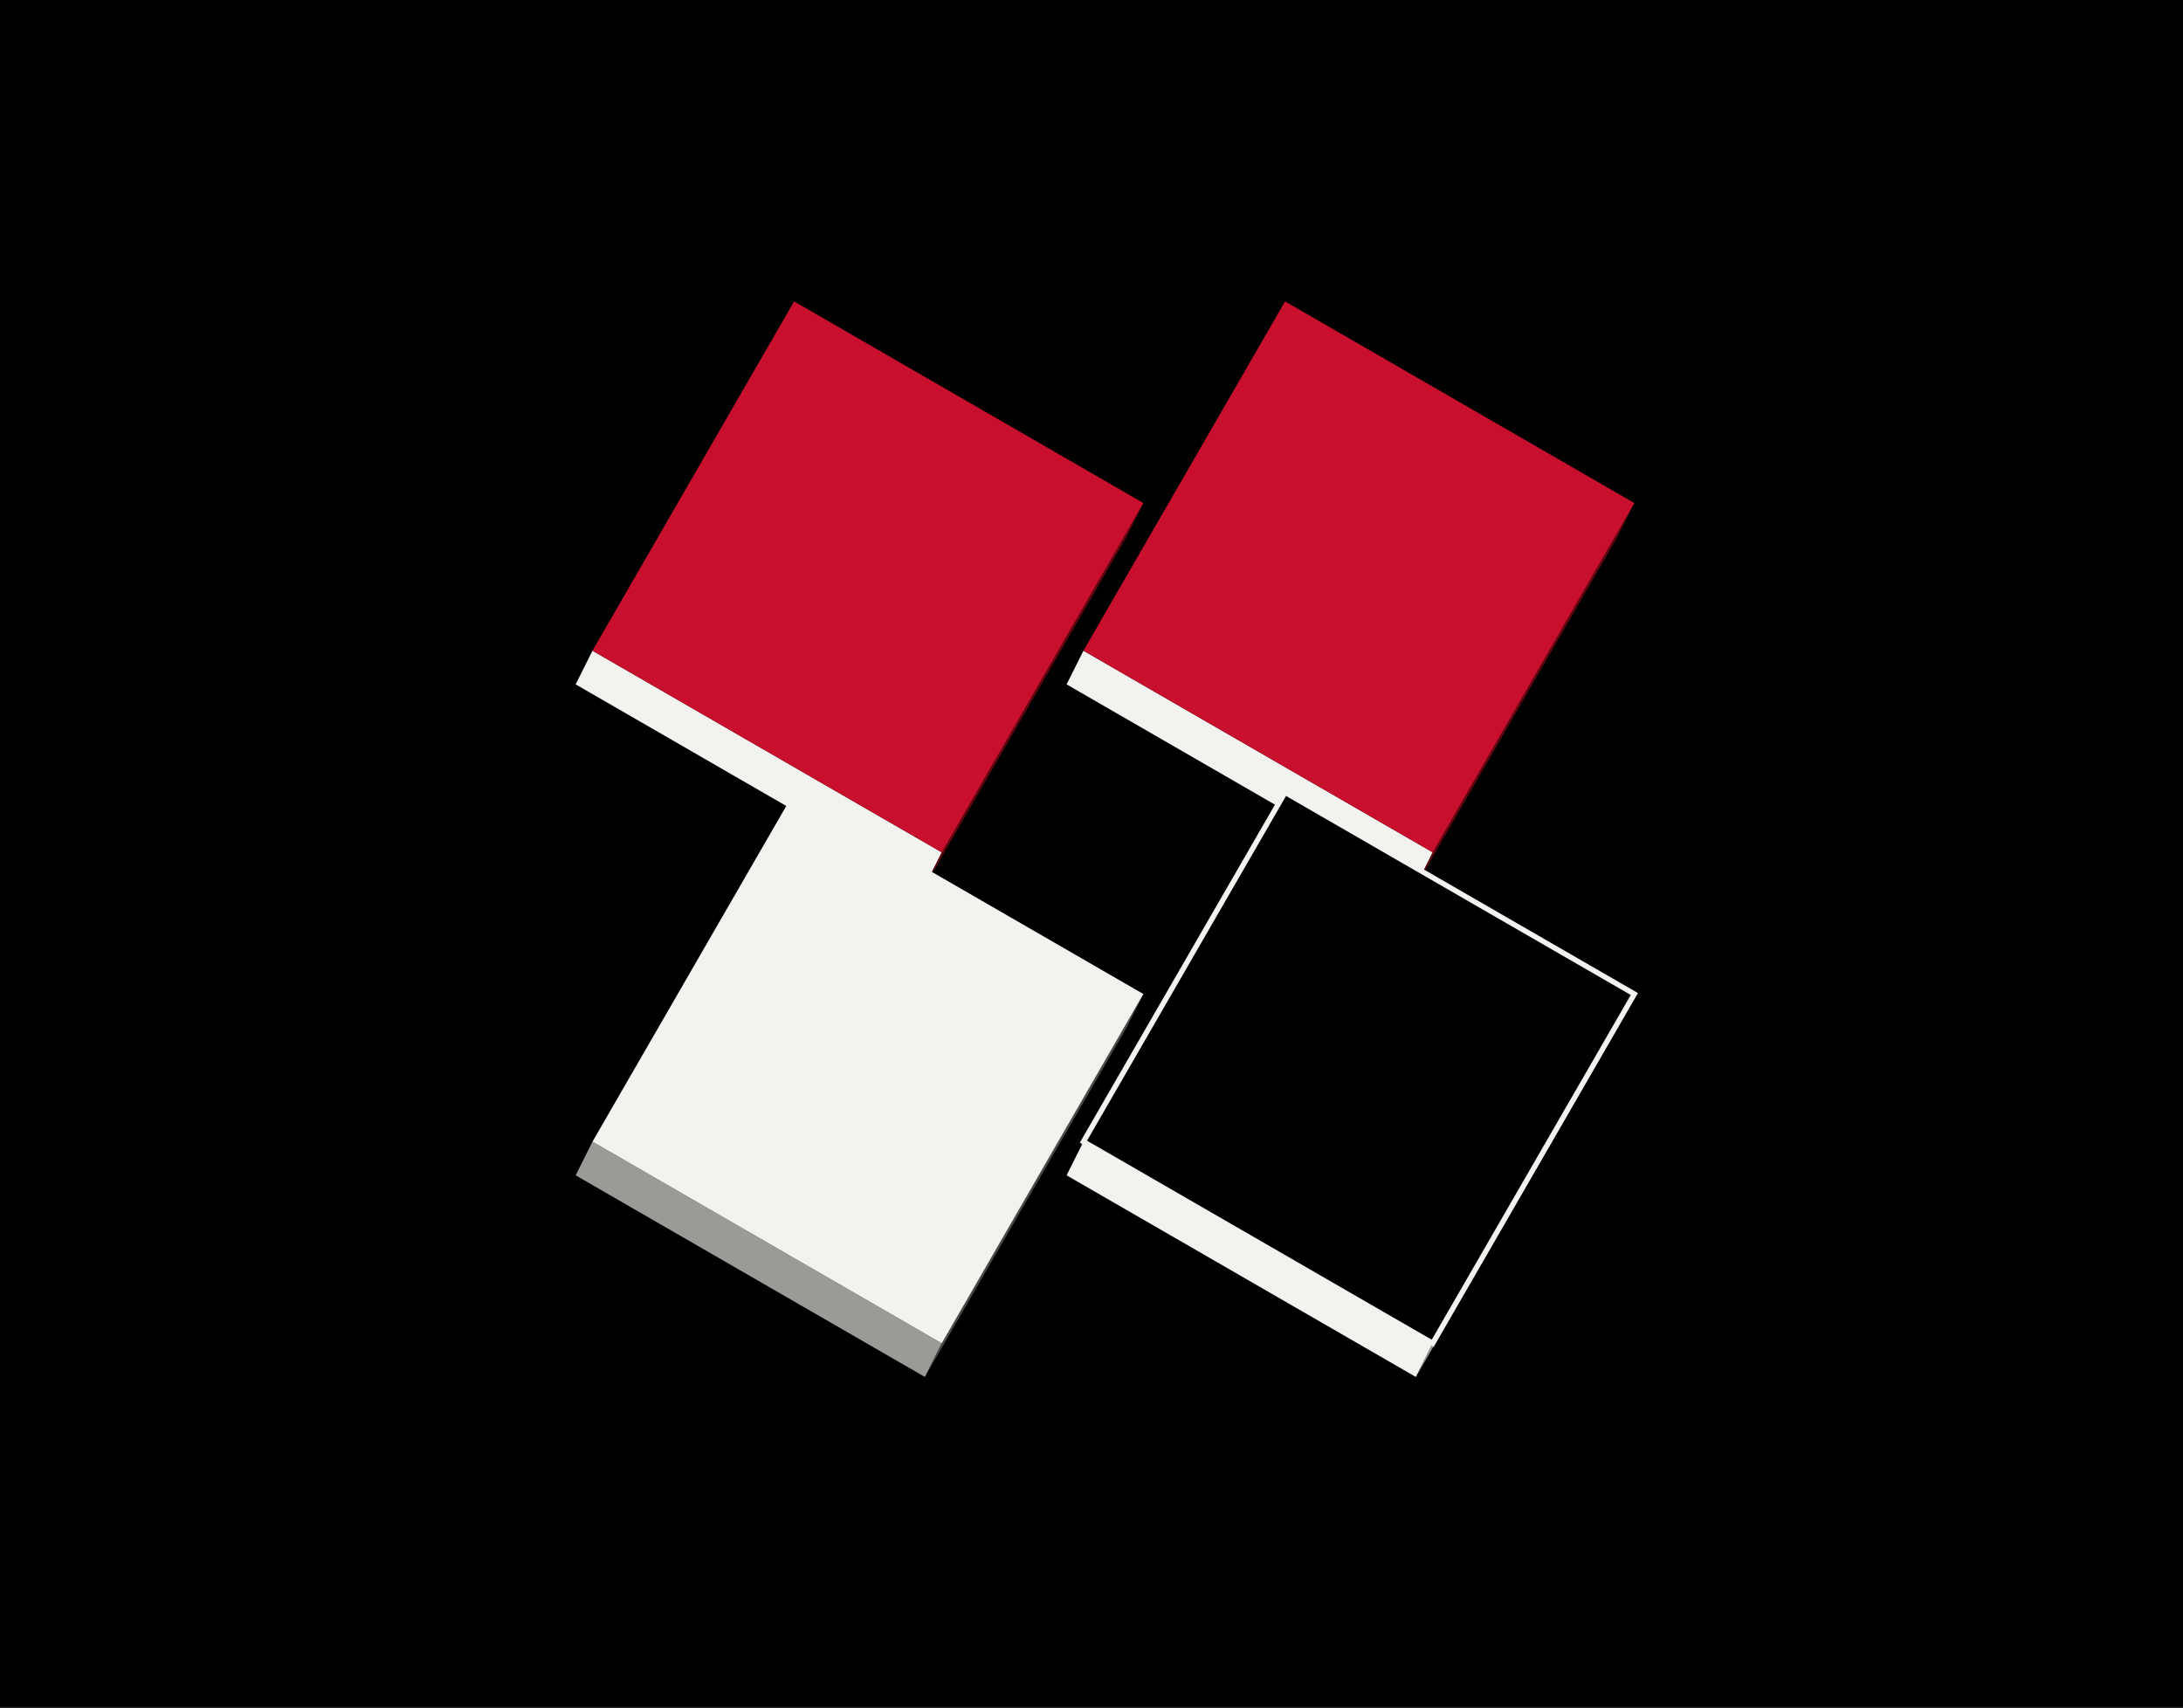
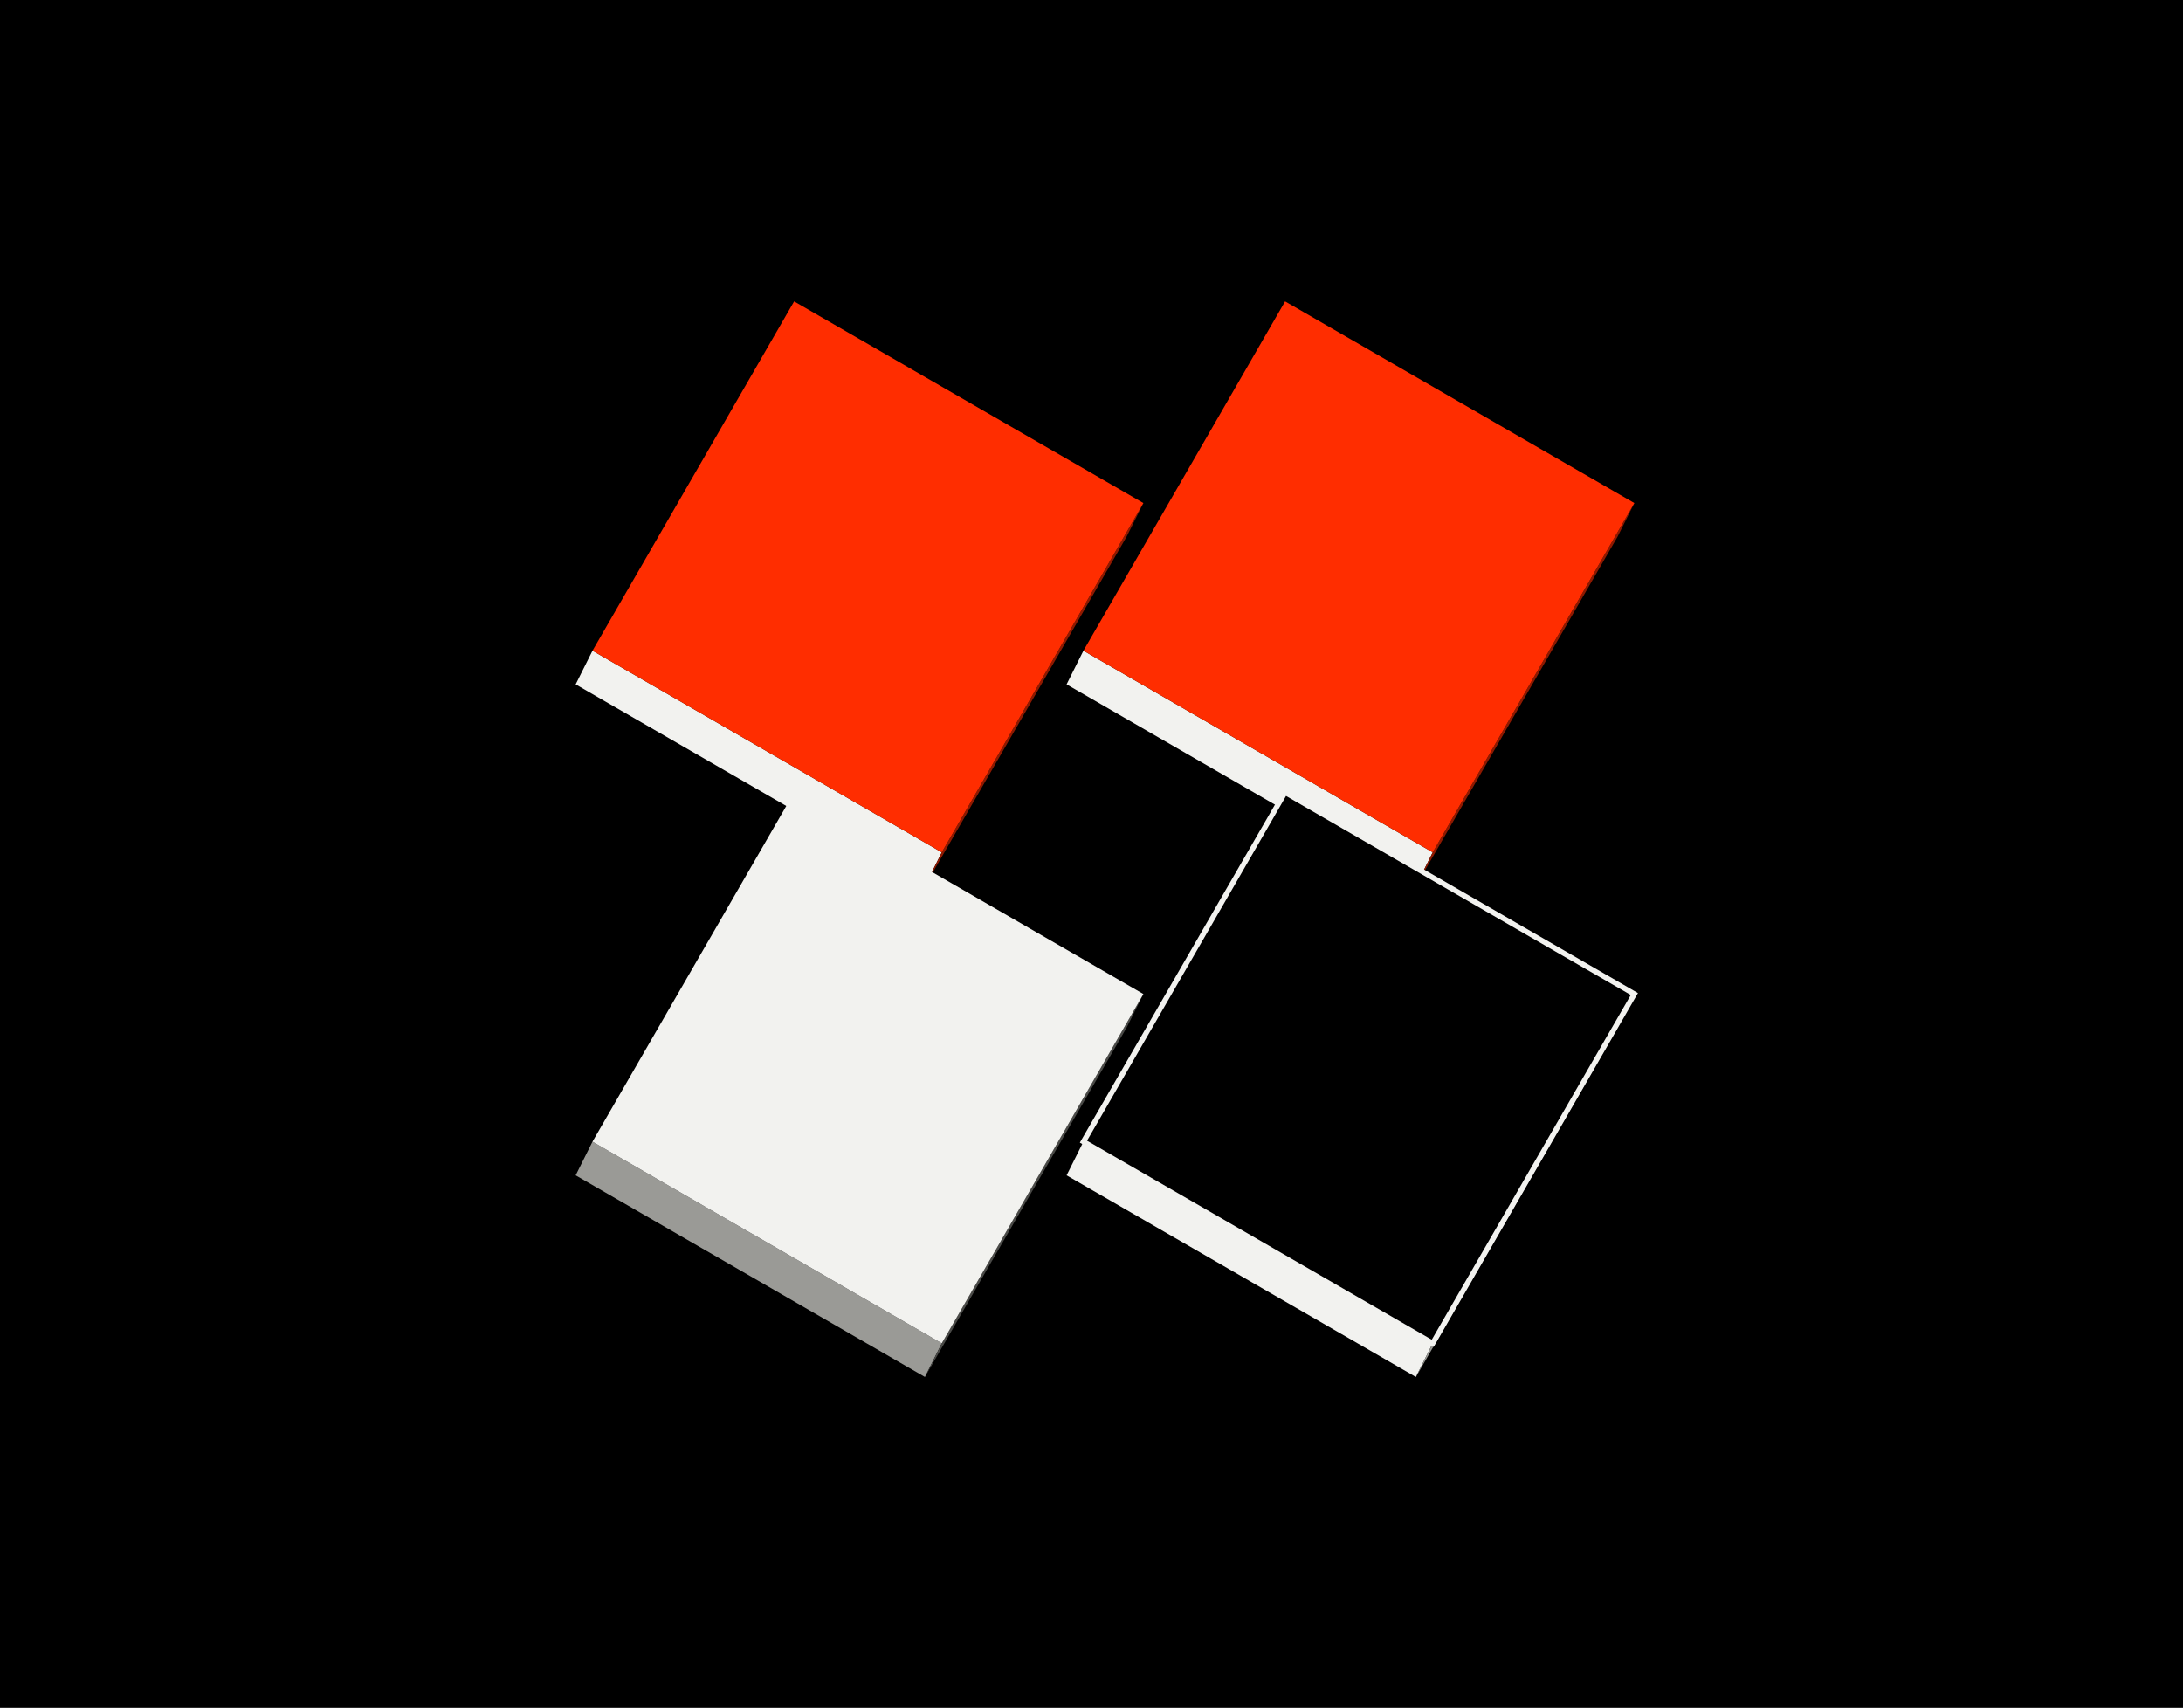
<svg xmlns="http://www.w3.org/2000/svg" width="1245" height="974" viewBox="165 31 1245 974">
  <defs>
    <linearGradient id="g" x1="0" y1="0" x2="1" y2="1">
      <stop offset="0" stop-color="#f2f2ef" />
      <stop offset="1" stop-color="#9a9a96" />
    </linearGradient>
  </defs>
  <rect id="background" x="165" y="31" width="1245" height="974" fill="#000000" />
  <g id="slab-0">
    <polygon id="slab-0-side-0" points="702.1,517.1 502.9,402.1 493.3,421.3 692.5,536.3" fill="#f2f2ef" />
-     <polygon id="slab-0-side-1" points="817.1,317.9 702.1,517.1 692.5,536.3 807.5,337.1" fill="#62060f" />
-     <polygon id="slab-0-face" points="617.9,202.9 817.1,317.9 702.1,517.1 502.9,402.1" fill="#c8102e" />
+     <polygon id="slab-0-side-1" points="817.1,317.9 702.1,517.1 692.5,536.3 807.5,337.1" fill="#8f1900" />
+     <polygon id="slab-0-face" points="617.9,202.9 817.1,317.9 702.1,517.1 502.9,402.1" fill="#ff2d00" />
  </g>
  <g id="slab-1">
    <polygon id="slab-1-side-0" points="982.1,517.1 782.9,402.1 773.3,421.3 972.5,536.3" fill="#f2f2ef" />
-     <polygon id="slab-1-side-1" points="1097.1,317.9 982.1,517.1 972.5,536.3 1087.5,337.1" fill="#62060f" />
-     <polygon id="slab-1-face" points="897.9,202.9 1097.1,317.9 982.1,517.1 782.9,402.1" fill="#c8102e" />
+     <polygon id="slab-1-side-1" points="1097.1,317.9 982.1,517.1 972.5,536.3 1087.5,337.1" fill="#8f1900" />
+     <polygon id="slab-1-face" points="897.9,202.9 1097.1,317.9 982.1,517.1 782.9,402.1" fill="#ff2d00" />
  </g>
  <g id="slab-2">
    <polygon id="slab-2-side-0" points="702.1,797.1 502.9,682.1 493.3,701.3 692.5,816.3" fill="#9a9a96" />
    <polygon id="slab-2-side-1" points="817.1,597.9 702.1,797.1 692.5,816.3 807.5,617.1" fill="#4a4a47" />
    <polygon id="slab-2-face" points="617.9,482.9 817.1,597.9 702.1,797.1 502.9,682.1" fill="#f2f2ef" />
  </g>
  <g id="slab-3">
    <polygon id="slab-3-side-0" points="982.1,797.1 782.9,682.1 773.3,701.3 972.5,816.3" fill="#f2f2ef" />
    <polygon id="slab-3-side-1" points="1097.1,597.9 982.1,797.1 972.5,816.3 1087.5,617.1" fill="#9a9a96" />
    <polygon id="slab-3-face" points="897.9,482.9 1097.1,597.9 982.1,797.1 782.9,682.1" fill="#000000" stroke="#f2f2ef" stroke-width="3" stroke-linejoin="miter" />
  </g>
</svg>
